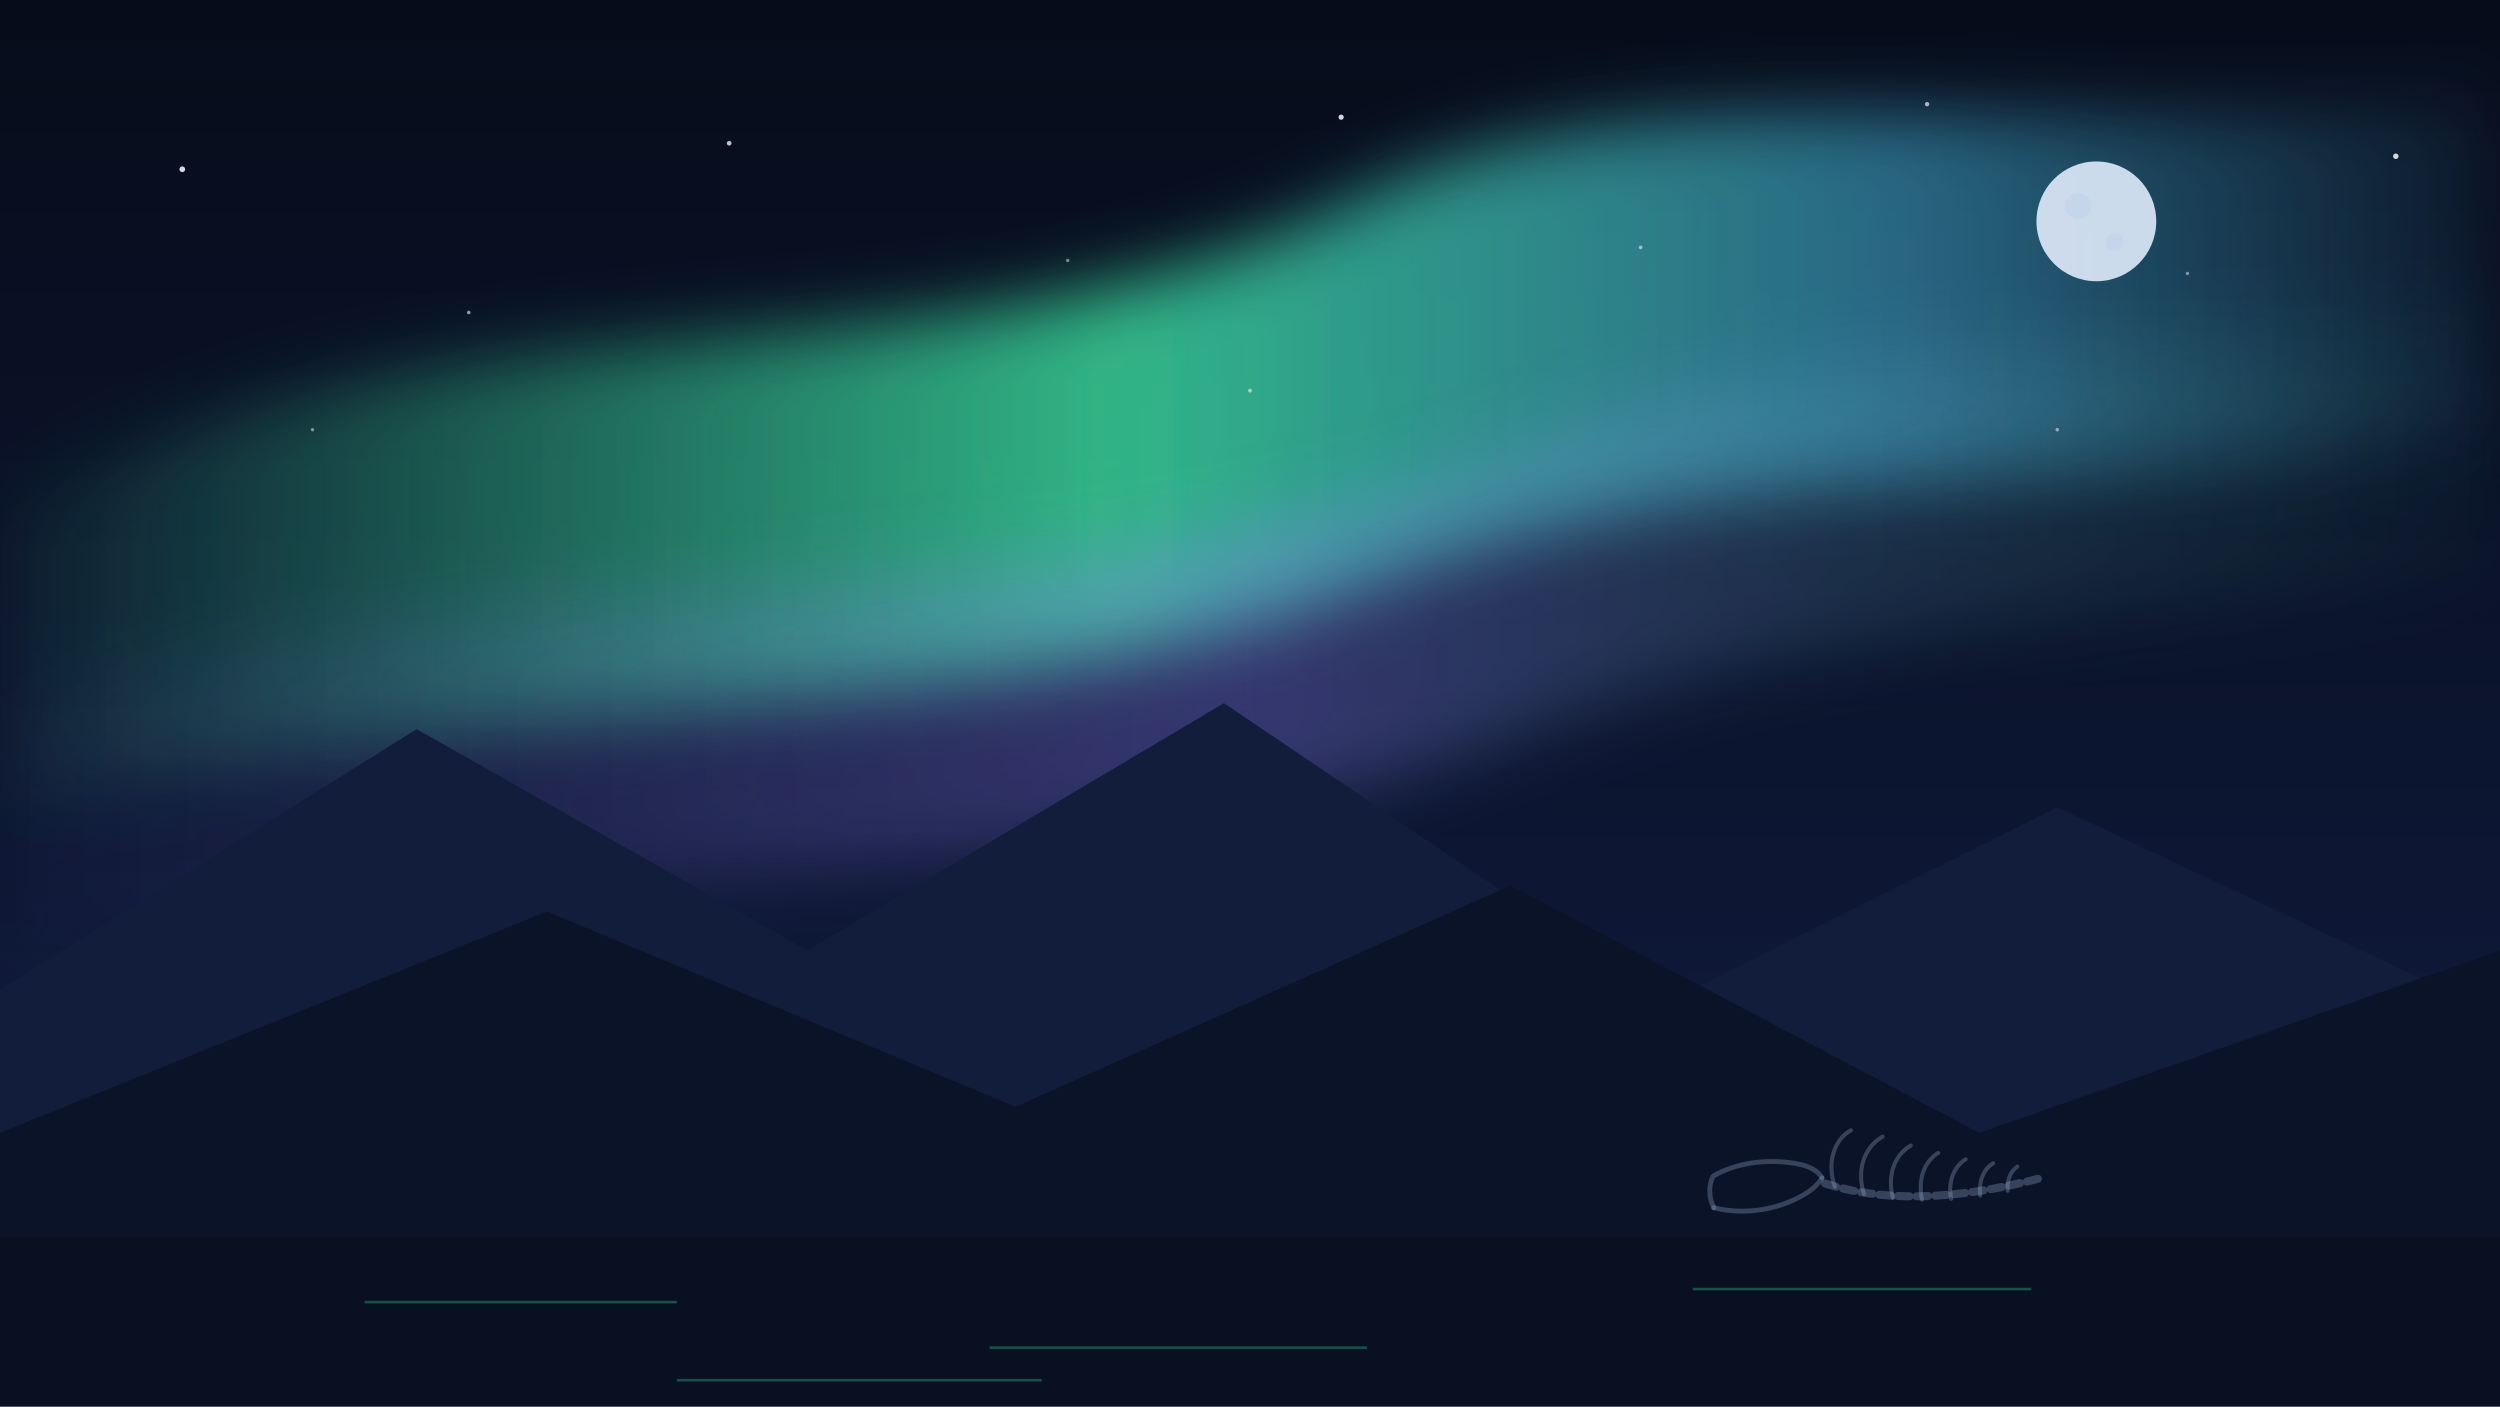
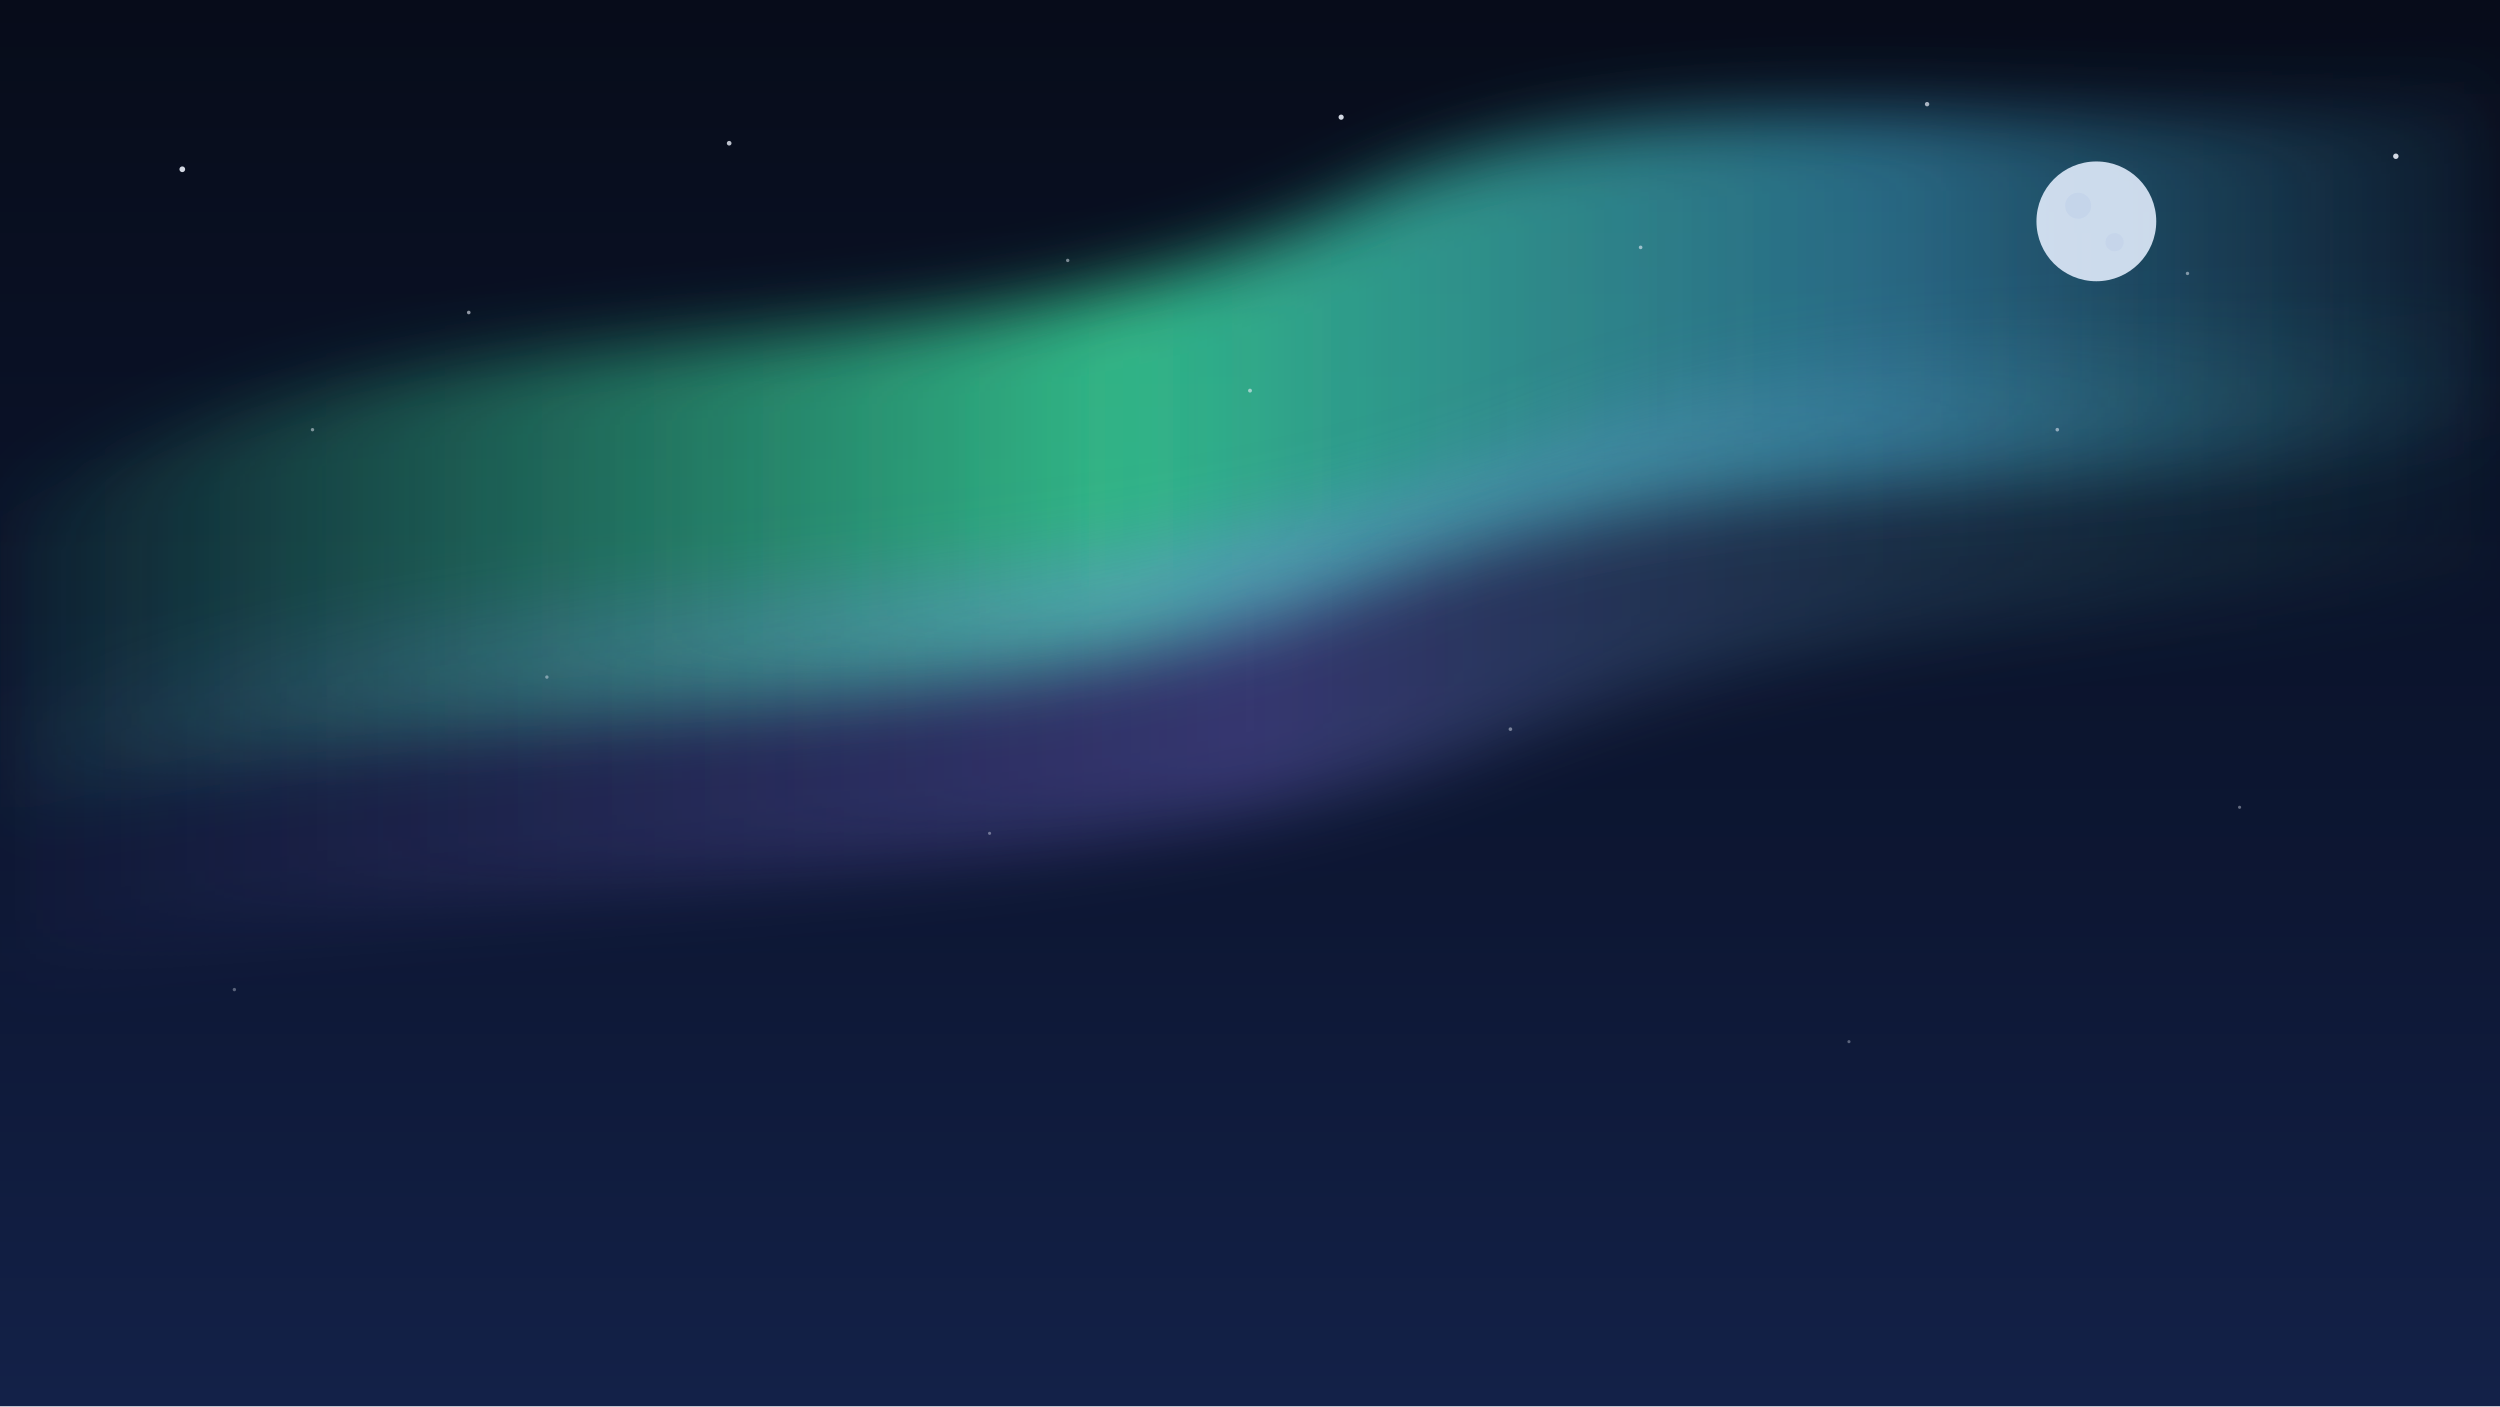
- <svg xmlns="http://www.w3.org/2000/svg" viewBox="0 0 1920 1080" preserveAspectRatio="xMidYMid slice" role="img" aria-label="Aurora over the Arctic hills">
+ <svg xmlns="http://www.w3.org/2000/svg" viewBox="0 0 1920 1080" preserveAspectRatio="xMidYMid slice" role="img" aria-label="Aurora sky">
  <defs>
    <linearGradient id="psky" x1="0" y1="0" x2="0" y2="1">
      <stop offset="0" stop-color="#070c1a" />
      <stop offset="0.65" stop-color="#0d1734" />
      <stop offset="1" stop-color="#132148" />
    </linearGradient>
    <linearGradient id="pa1" x1="0" y1="0" x2="1" y2="0">
      <stop offset="0" stop-color="#3ce8a4" stop-opacity="0" />
      <stop offset="0.45" stop-color="#3ce8a4" stop-opacity="0.9" />
      <stop offset="0.75" stop-color="#4cc9f0" stop-opacity="0.55" />
      <stop offset="1" stop-color="#4cc9f0" stop-opacity="0" />
    </linearGradient>
    <linearGradient id="pa2" x1="0" y1="0" x2="1" y2="0">
      <stop offset="0" stop-color="#8b7cf6" stop-opacity="0" />
      <stop offset="0.5" stop-color="#8b7cf6" stop-opacity="0.55" />
      <stop offset="1" stop-color="#3ce8a4" stop-opacity="0" />
    </linearGradient>
    <filter id="psoft" x="-20%" y="-20%" width="140%" height="140%">
      <feGaussianBlur stdDeviation="26" />
    </filter>
  </defs>
  <rect width="1920" height="1080" fill="url(#psky)" />
  <path d="M-50 430 C 300 180, 700 330, 1050 150 C 1300 30, 1650 130, 1970 60 L 1970 320 C 1650 400, 1350 330, 1050 450 C 750 570, 350 520, -50 640 Z" fill="url(#pa1)" filter="url(#psoft)" opacity="0.85" />
  <path d="M-50 560 C 350 400, 800 500, 1200 330 C 1450 230, 1750 280, 1970 220 L 1970 420 C 1700 490, 1450 450, 1150 570 C 850 690, 350 660, -50 760 Z" fill="url(#pa2)" filter="url(#psoft)" opacity="0.6" />
  <g fill="#e9eef8">
    <circle cx="140" cy="130" r="2.2" opacity="0.9" />
    <circle cx="360" cy="240" r="1.4" opacity="0.6" />
    <circle cx="560" cy="110" r="1.8" opacity="0.8" />
    <circle cx="820" cy="200" r="1.3" opacity="0.5" />
    <circle cx="1030" cy="90" r="2" opacity="0.9" />
    <circle cx="1260" cy="190" r="1.4" opacity="0.6" />
    <circle cx="1480" cy="80" r="1.7" opacity="0.7" />
    <circle cx="1680" cy="210" r="1.3" opacity="0.5" />
    <circle cx="1840" cy="120" r="2.1" opacity="0.9" />
    <circle cx="240" cy="330" r="1.3" opacity="0.5" />
    <circle cx="960" cy="300" r="1.5" opacity="0.6" />
    <circle cx="1580" cy="330" r="1.4" opacity="0.55" />
+     <circle cx="420" cy="520" r="1.3" opacity="0.45" />
+     <circle cx="760" cy="640" r="1.2" opacity="0.4" />
+     <circle cx="1160" cy="560" r="1.4" opacity="0.45" />
+     <circle cx="1720" cy="620" r="1.2" opacity="0.4" />
+     <circle cx="180" cy="760" r="1.3" opacity="0.35" />
+     <circle cx="1420" cy="800" r="1.2" opacity="0.35" />
  </g>
  <circle cx="1610" cy="170" r="46" fill="#dbe7f7" opacity="0.92" />
  <circle cx="1596" cy="158" r="10" fill="#c3d3ea" opacity="0.8" />
  <circle cx="1624" cy="186" r="7" fill="#c3d3ea" opacity="0.7" />
-   <path d="M0 760 L 320 560 L 620 730 L 940 540 L 1280 770 L 1580 620 L 1920 780 L 1920 1080 L 0 1080 Z" fill="#111d3a" />
-   <path d="M0 870 L 420 700 L 780 850 L 1160 680 L 1520 870 L 1920 730 L 1920 1080 L 0 1080 Z" fill="#0b1329" />
-   <g transform="translate(1310 868) scale(0.62)" fill="none" stroke="#9fb6cf" stroke-opacity=".3" stroke-linecap="round" stroke-linejoin="round">
-     <path d="M 10 96 C 4 84, 3 70, 9 57 C 36 41, 74 35, 110 41 C 129 44, 140 51, 144 59" stroke-width="6" />
-     <path d="M 10 96 C 45 105, 88 100, 123 79 C 133 73, 140 66, 144 59" stroke-width="6" />
-     <path d="M 148 66 C 215 88, 305 89, 420 58" stroke-width="10" stroke-dasharray="14 9" />
-     <path d="M 160 70 C 150 42, 158 12, 180 0" stroke-width="5" />
-     <path d="M 196 79 C 187 51, 195 22, 219 8" stroke-width="5" />
-     <path d="M 232 84 C 225 58, 232 32, 254 19" stroke-width="5" />
-     <path d="M 268 86 C 263 63, 269 40, 288 28" stroke-width="5" />
-     <path d="M 304 85 C 300 66, 306 46, 322 36" stroke-width="5" />
-     <path d="M 340 81 C 338 65, 343 49, 356 41" stroke-width="5" />
-     <path d="M 374 75 C 373 63, 377 51, 386 45" stroke-width="5" />
-   </g>
-   <rect y="950" width="1920" height="130" fill="#081021" />
-   <g stroke="#3ce8a4" stroke-width="2" opacity="0.3">
-     <line x1="280" y1="1000" x2="520" y2="1000" />
-     <line x1="760" y1="1035" x2="1050" y2="1035" />
-     <line x1="1300" y1="990" x2="1560" y2="990" />
-     <line x1="520" y1="1060" x2="800" y2="1060" />
-   </g>
</svg>
